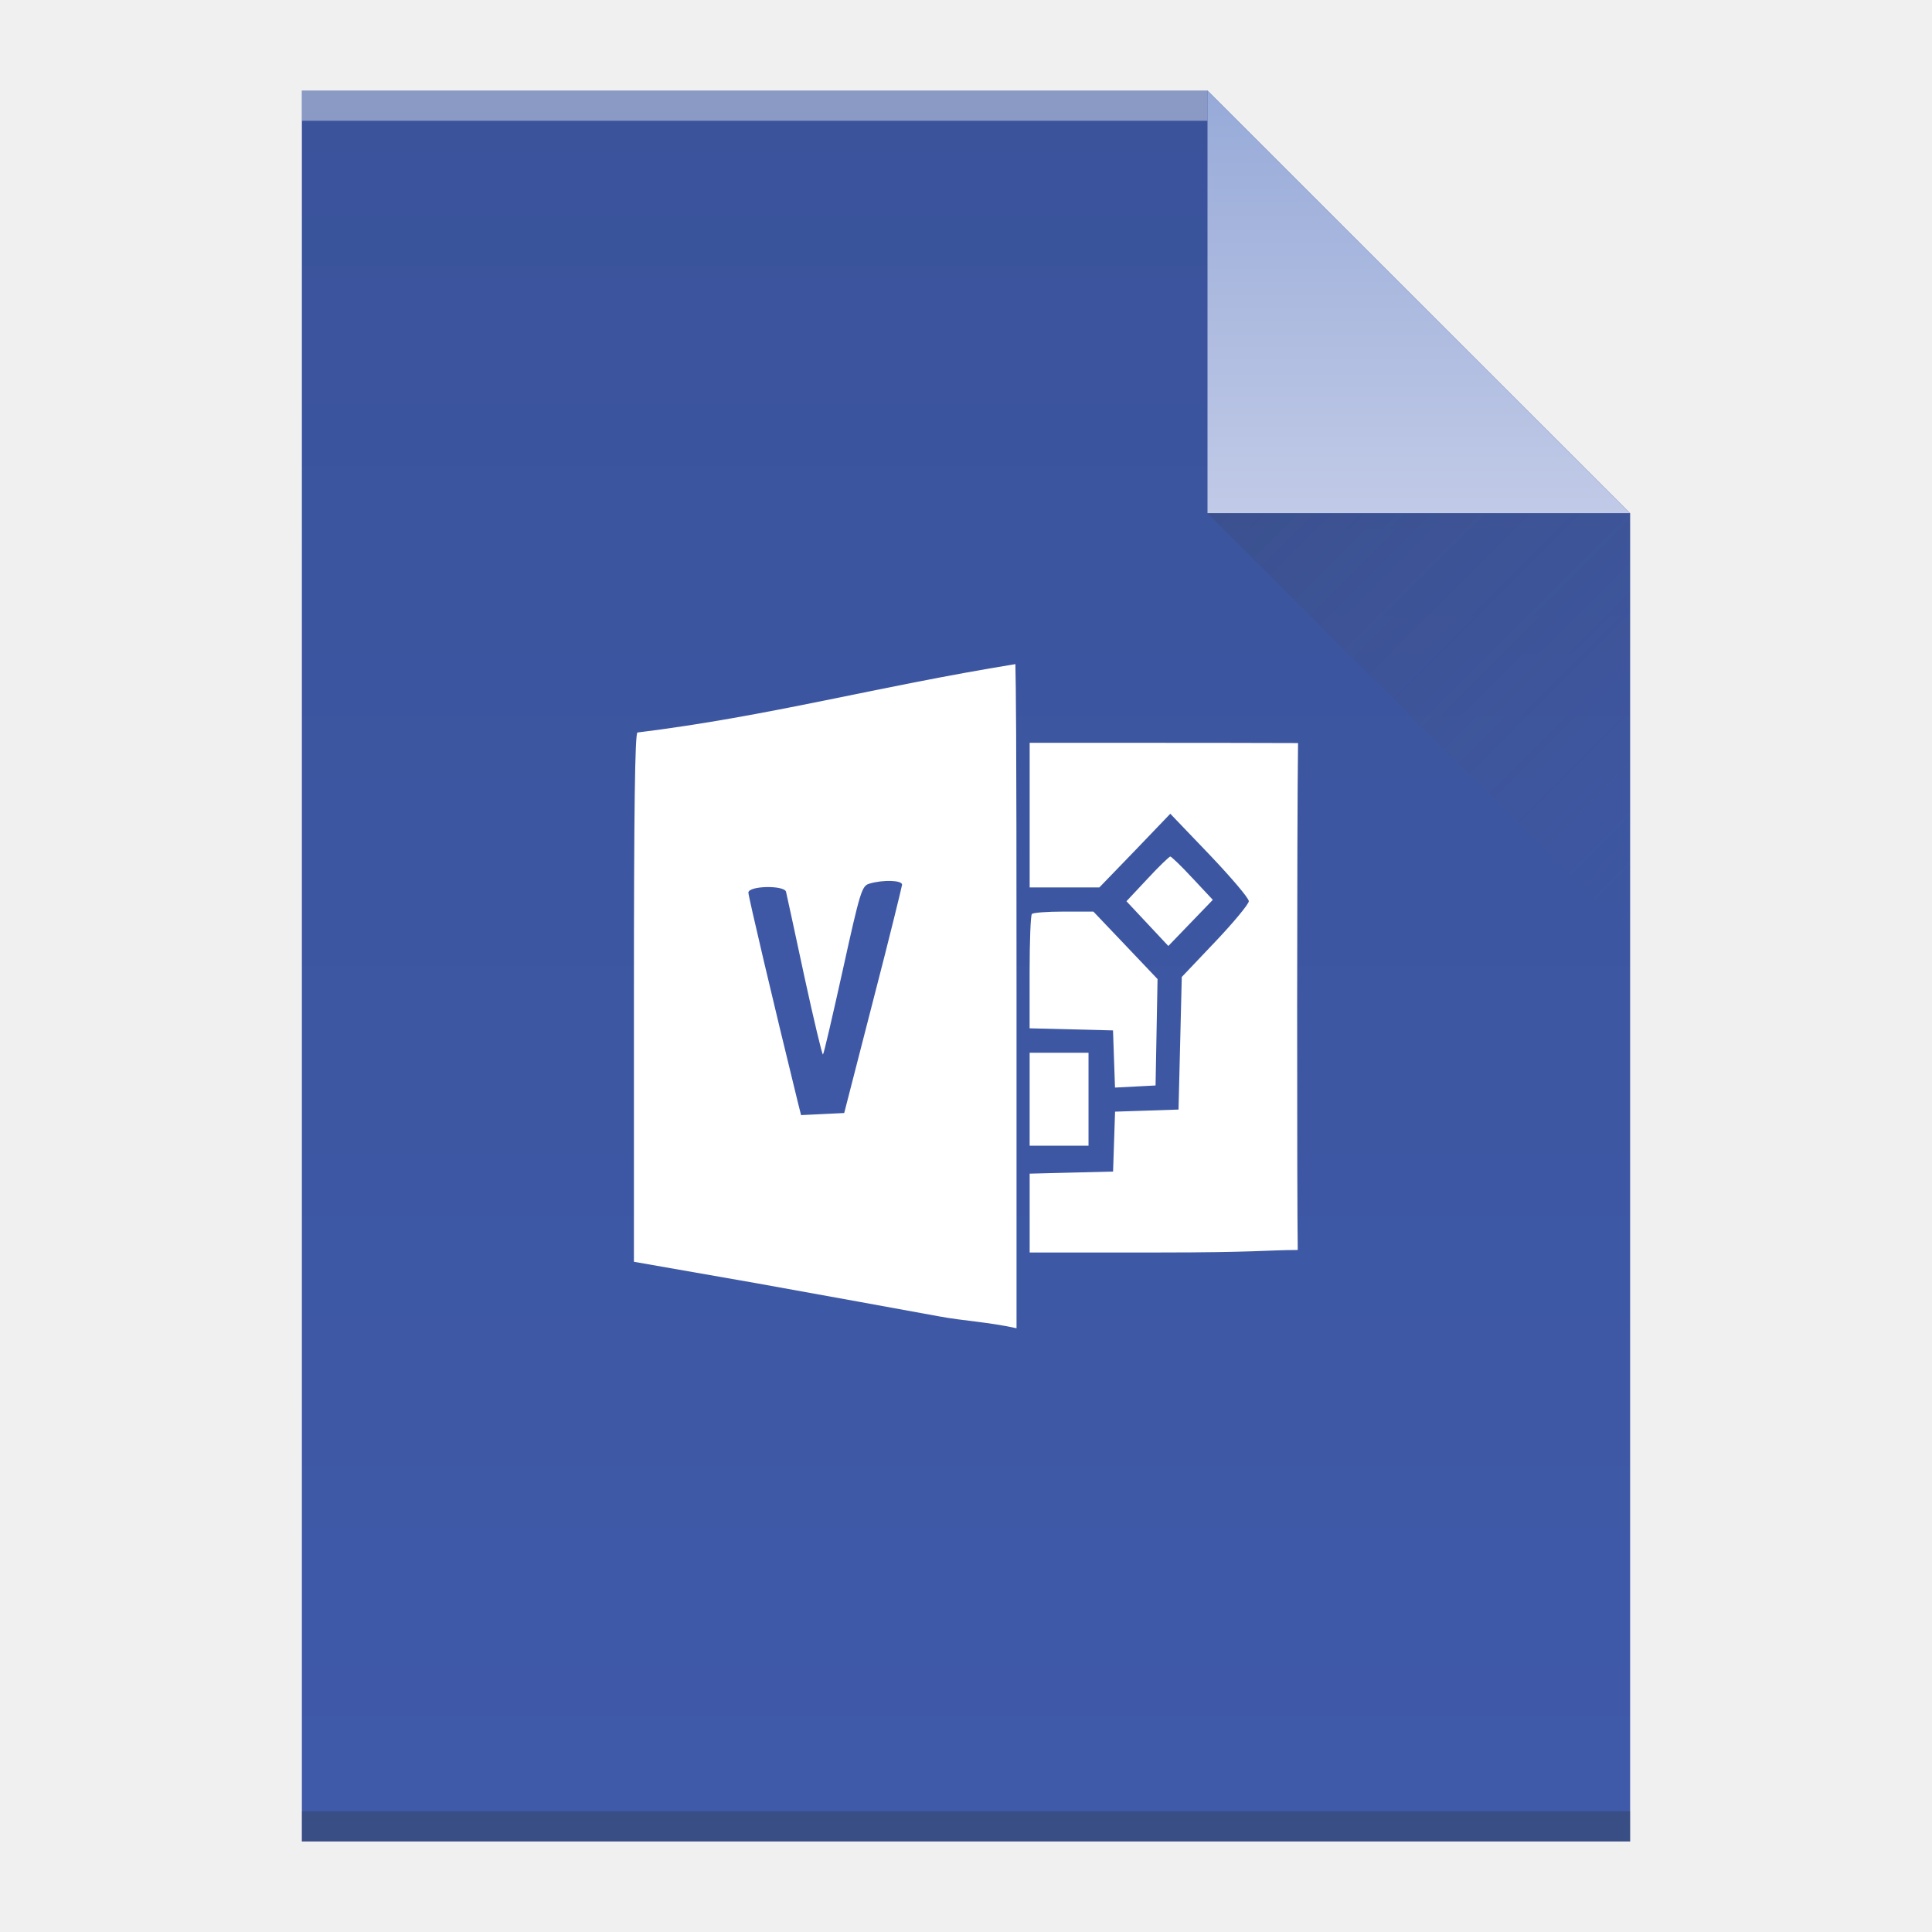
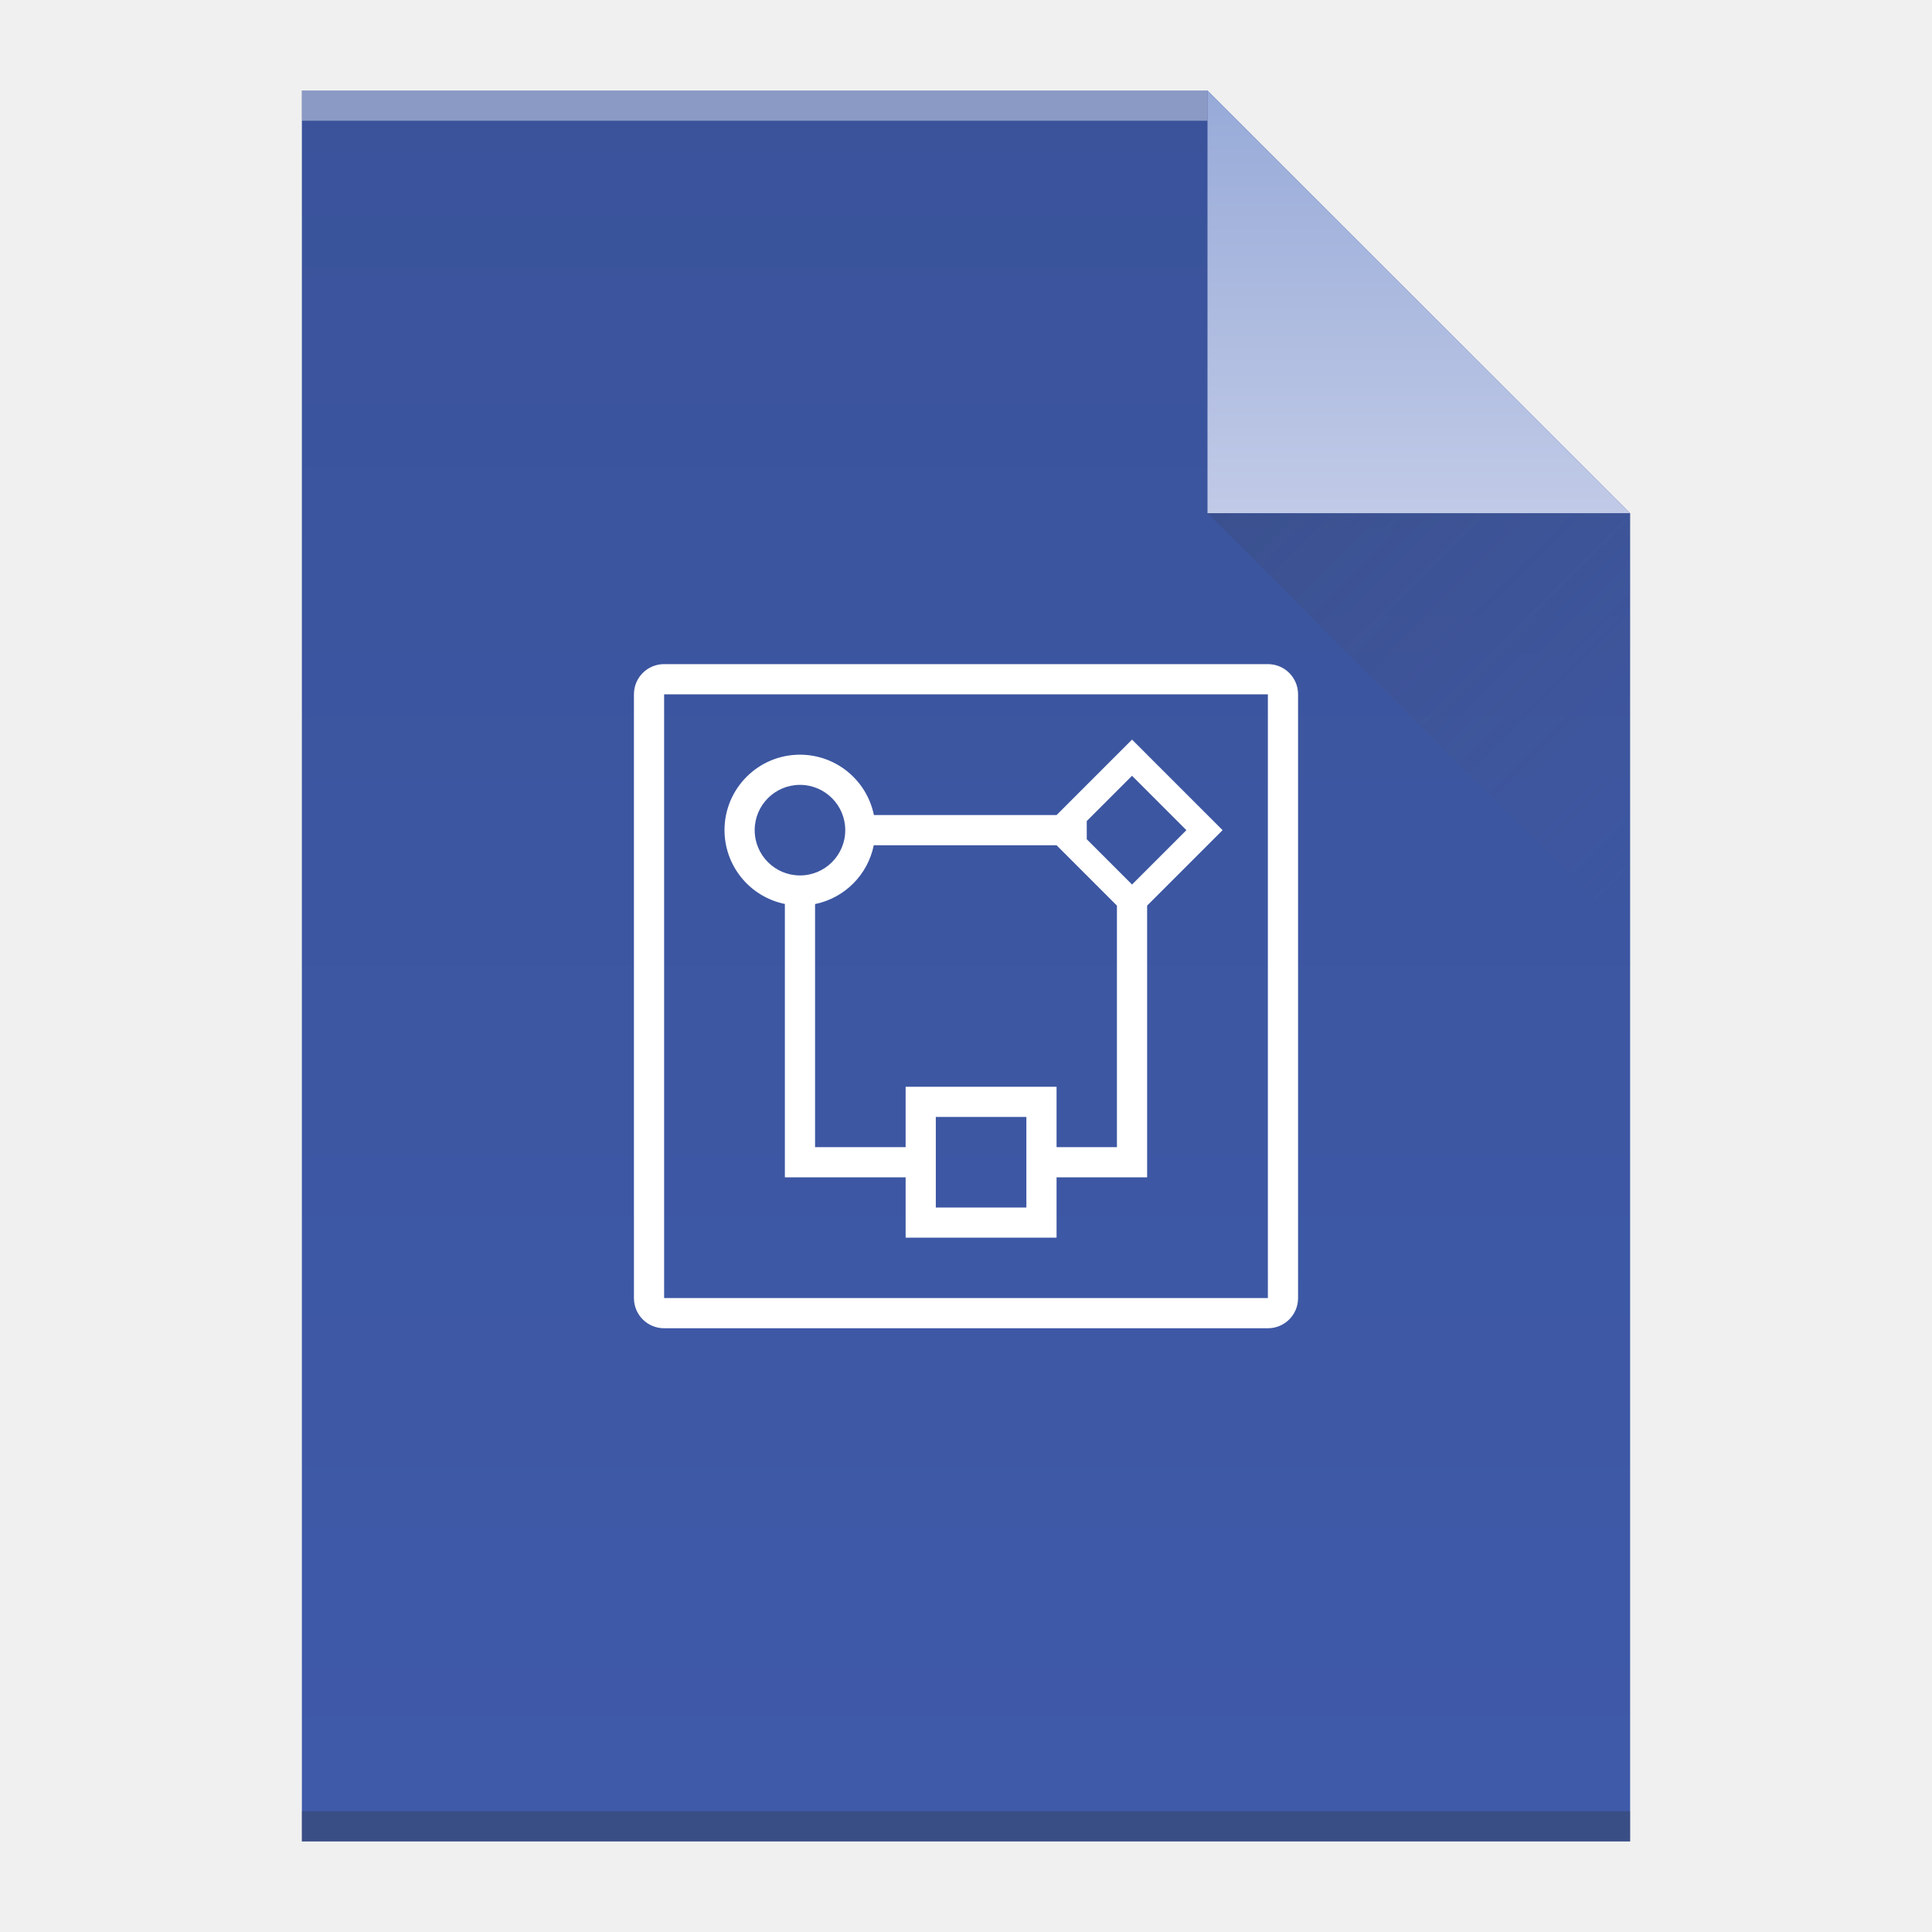
<svg xmlns="http://www.w3.org/2000/svg" xmlns:xlink="http://www.w3.org/1999/xlink" viewBox="0 0 64 64" id="svg2" version="1.1" width="64" height="64">
  <defs id="defs4">
    <linearGradient id="linearGradient4351-8">
      <stop id="stop4353-9" offset="0" style="stop-color:#97aad8;stop-opacity:1" />
      <stop id="stop4355-7" offset="1" style="stop-color:#c1cae7;stop-opacity:1" />
    </linearGradient>
    <linearGradient id="linearGradient4300-2">
      <stop style="stop-color:#3a539b;stop-opacity:1" offset="0" id="stop4302-4" />
      <stop style="stop-color:#3f5aa9;stop-opacity:1" offset="1" id="stop4304-1" />
    </linearGradient>
    <linearGradient xlink:href="#linearGradient4300-2" id="linearGradient4306-5" y1="61" y2="3" x2="0" gradientUnits="userSpaceOnUse" gradientTransform="matrix(1,0,0,-1,0,64)" />
    <linearGradient xlink:href="#linearGradient4351-8" id="linearGradient4357-8" y1="61" y2="47" x2="0" gradientUnits="userSpaceOnUse" gradientTransform="matrix(1,0,0,-1,0,64)" />
    <linearGradient xlink:href="#linearGradient4410" id="linearGradient4427-5" y1="17" x1="40" y2="31" x2="54" gradientUnits="userSpaceOnUse" />
    <linearGradient id="linearGradient4410">
      <stop style="stop-color:#383e51" id="stop4412" />
      <stop offset="1" style="stop-color:#655c6f;stop-opacity:0" id="stop4414" />
    </linearGradient>
  </defs>
  <path style="fill:url(#linearGradient4306-5);fill-opacity:1.0" id="rect3500-9" d="m 10,61 0,-58 30,0 14,14 0,30 0,14 -14,0 -30,0 z" />
  <rect width="30" x="10" y="-4" height="1" style="fill:#ffffff;fill-opacity:0.412" id="rect4169-2" transform="scale(1,-1)" />
  <rect width="44" x="10" y="-61" height="1" style="fill:#2e3132;fill-opacity:0.294" id="rect4236-8" transform="scale(1,-1)" />
  <path style="fill:url(#linearGradient4357-8);fill-opacity:1.0;fill-rule:evenodd" id="path4314-9" d="M 54,17 40,3 40,17 Z" />
-   <g id="g4194" transform="matrix(0.9981481,0,0,1.050973,0.04132501,-1.239169)">
-     <path style="fill:#ffffff;fill-opacity:1" id="path10" d="m 31.092,42.665 c -1.107,-0.195 -3.831,-0.662 -6.046,-1.042 l -4.049,-0.673 0,-8.347 c 0,-5.872 0.033,-8.336 0.119,-8.336 4.382,-0.514 7.885,-1.436 12.541,-2.155 0.017,0.888 0.038,1.417 0.038,10.513 l 0,10.42 C 32.732,42.843 31.956,42.819 31.092,42.665 Z M 43.038,24.6 C 43,27 43,39 43.028,40.578 42,40.582 41.597,40.657 38.397,40.657 l -4.266,0 0,-1.248 0,-1.237 1.389,-0.033 1.379,-0.033 0.033,-0.944 0.033,-0.944 1.053,-0.033 1.053,-0.033 0.054,-2.084 0.054,-2.095 1.118,-1.118 c 0.608,-0.608 1.107,-1.183 1.107,-1.27 0,-0.098 -0.586,-0.749 -1.303,-1.465 l -1.303,-1.292 -1.172,1.161 -1.183,1.162 -1.161,0 -1.151,0 0,-2.279 0,-2.279 4.265,0 c 1.547,-0.001 3.095,0.003 4.642,0.007 z m -3.502,4.258 0.673,0.684 -0.738,0.727 -0.738,0.727 -0.695,-0.705 -0.695,-0.705 0.695,-0.705 c 0.38,-0.391 0.727,-0.705 0.76,-0.705 0.033,0 0.369,0.303 0.738,0.683 z m -2.225,2.117 1.064,1.064 -0.033,1.672 -0.033,1.682 -0.673,0.033 -0.673,0.033 -0.033,-0.901 -0.033,-0.901 -1.379,-0.033 -1.389,-0.033 0,-1.769 c 0,-0.966 0.033,-1.802 0.076,-1.834 0.033,-0.043 0.51,-0.076 1.053,-0.076 l 0.988,0 z m -1.227,4.852 0,1.465 -0.977,0 -0.977,0 0,-1.465 0,-1.465 0.977,0 0.977,0 z" />
-     <path style="fill:#3e58a6;fill-opacity:1" id="path12" d="m 28.812,29.032 c -0.25,0.065 -0.304,0.228 -0.879,2.703 -0.337,1.443 -0.629,2.648 -0.662,2.681 -0.022,0.033 -0.304,-1.085 -0.619,-2.464 -0.315,-1.389 -0.586,-2.594 -0.608,-2.67 -0.076,-0.206 -1.248,-0.185 -1.248,0.033 0,0.119 0.814,3.408 1.639,6.599 l 0.109,0.413 0.716,-0.033 0.716,-0.033 0.955,-3.528 c 0.532,-1.943 0.955,-3.593 0.966,-3.669 0,-0.141 -0.619,-0.163 -1.086,-0.033 z" />
-   </g>
  <path style="opacity:0.2;fill:url(#linearGradient4427-5);fill-rule:evenodd" id="path4320-7" d="M 40,17 54,31 54,17 Z" />
+   <path style="fill:#ffffff;fill-opacity:1" d="m 22,22 c -0.554,0 -1,0.446 -1,1 l 0,20 c 0,0.554 0.446,1 1,1 l 20,0 c 0.554,0 1,-0.446 1,-1 l 0,-20 c 0,-0.554 -0.446,-1 -1,-1 l -20,0 z m 0,1 20,0 0,20 -20,0 0,-20 z" id="rect4167" />
+   <path style="fill:#ffffff;fill-opacity:1" d="M 37.5,24.5 35,27 28.949,27 A 2.5,2.5 0 0 0 26.5,25 2.5,2.5 0 0 0 24,27.5 2.5,2.5 0 0 0 26,29.945 L 26,38 l 0,1 4,0 0,2 5,0 0,-2 3,0 0,-1 0,-8 2.5,-2.5 -3,-3 z m 0,1.199 L 39.301,27.5 37.5,29.301 l -1.5,-1.5 0,-0.602 1.5,-1.5 z M 26.5,26 A 1.5,1.5 0 0 1 28,27.5 1.5,1.5 0 0 1 26.5,29 1.5,1.5 0 0 1 25,27.5 1.5,1.5 0 0 1 26.5,26 Z M 28.945,28 35,28 l 2,2 0,8 -2,0 0,-2 -5,0 0,2 -3,0 0,-8.051 A 2.5,2.5 0 0 0 28.945,28 Z M 31,37 l 3,0 0,3 -3,0 0,-3 z" id="rect4178" />
</svg>
